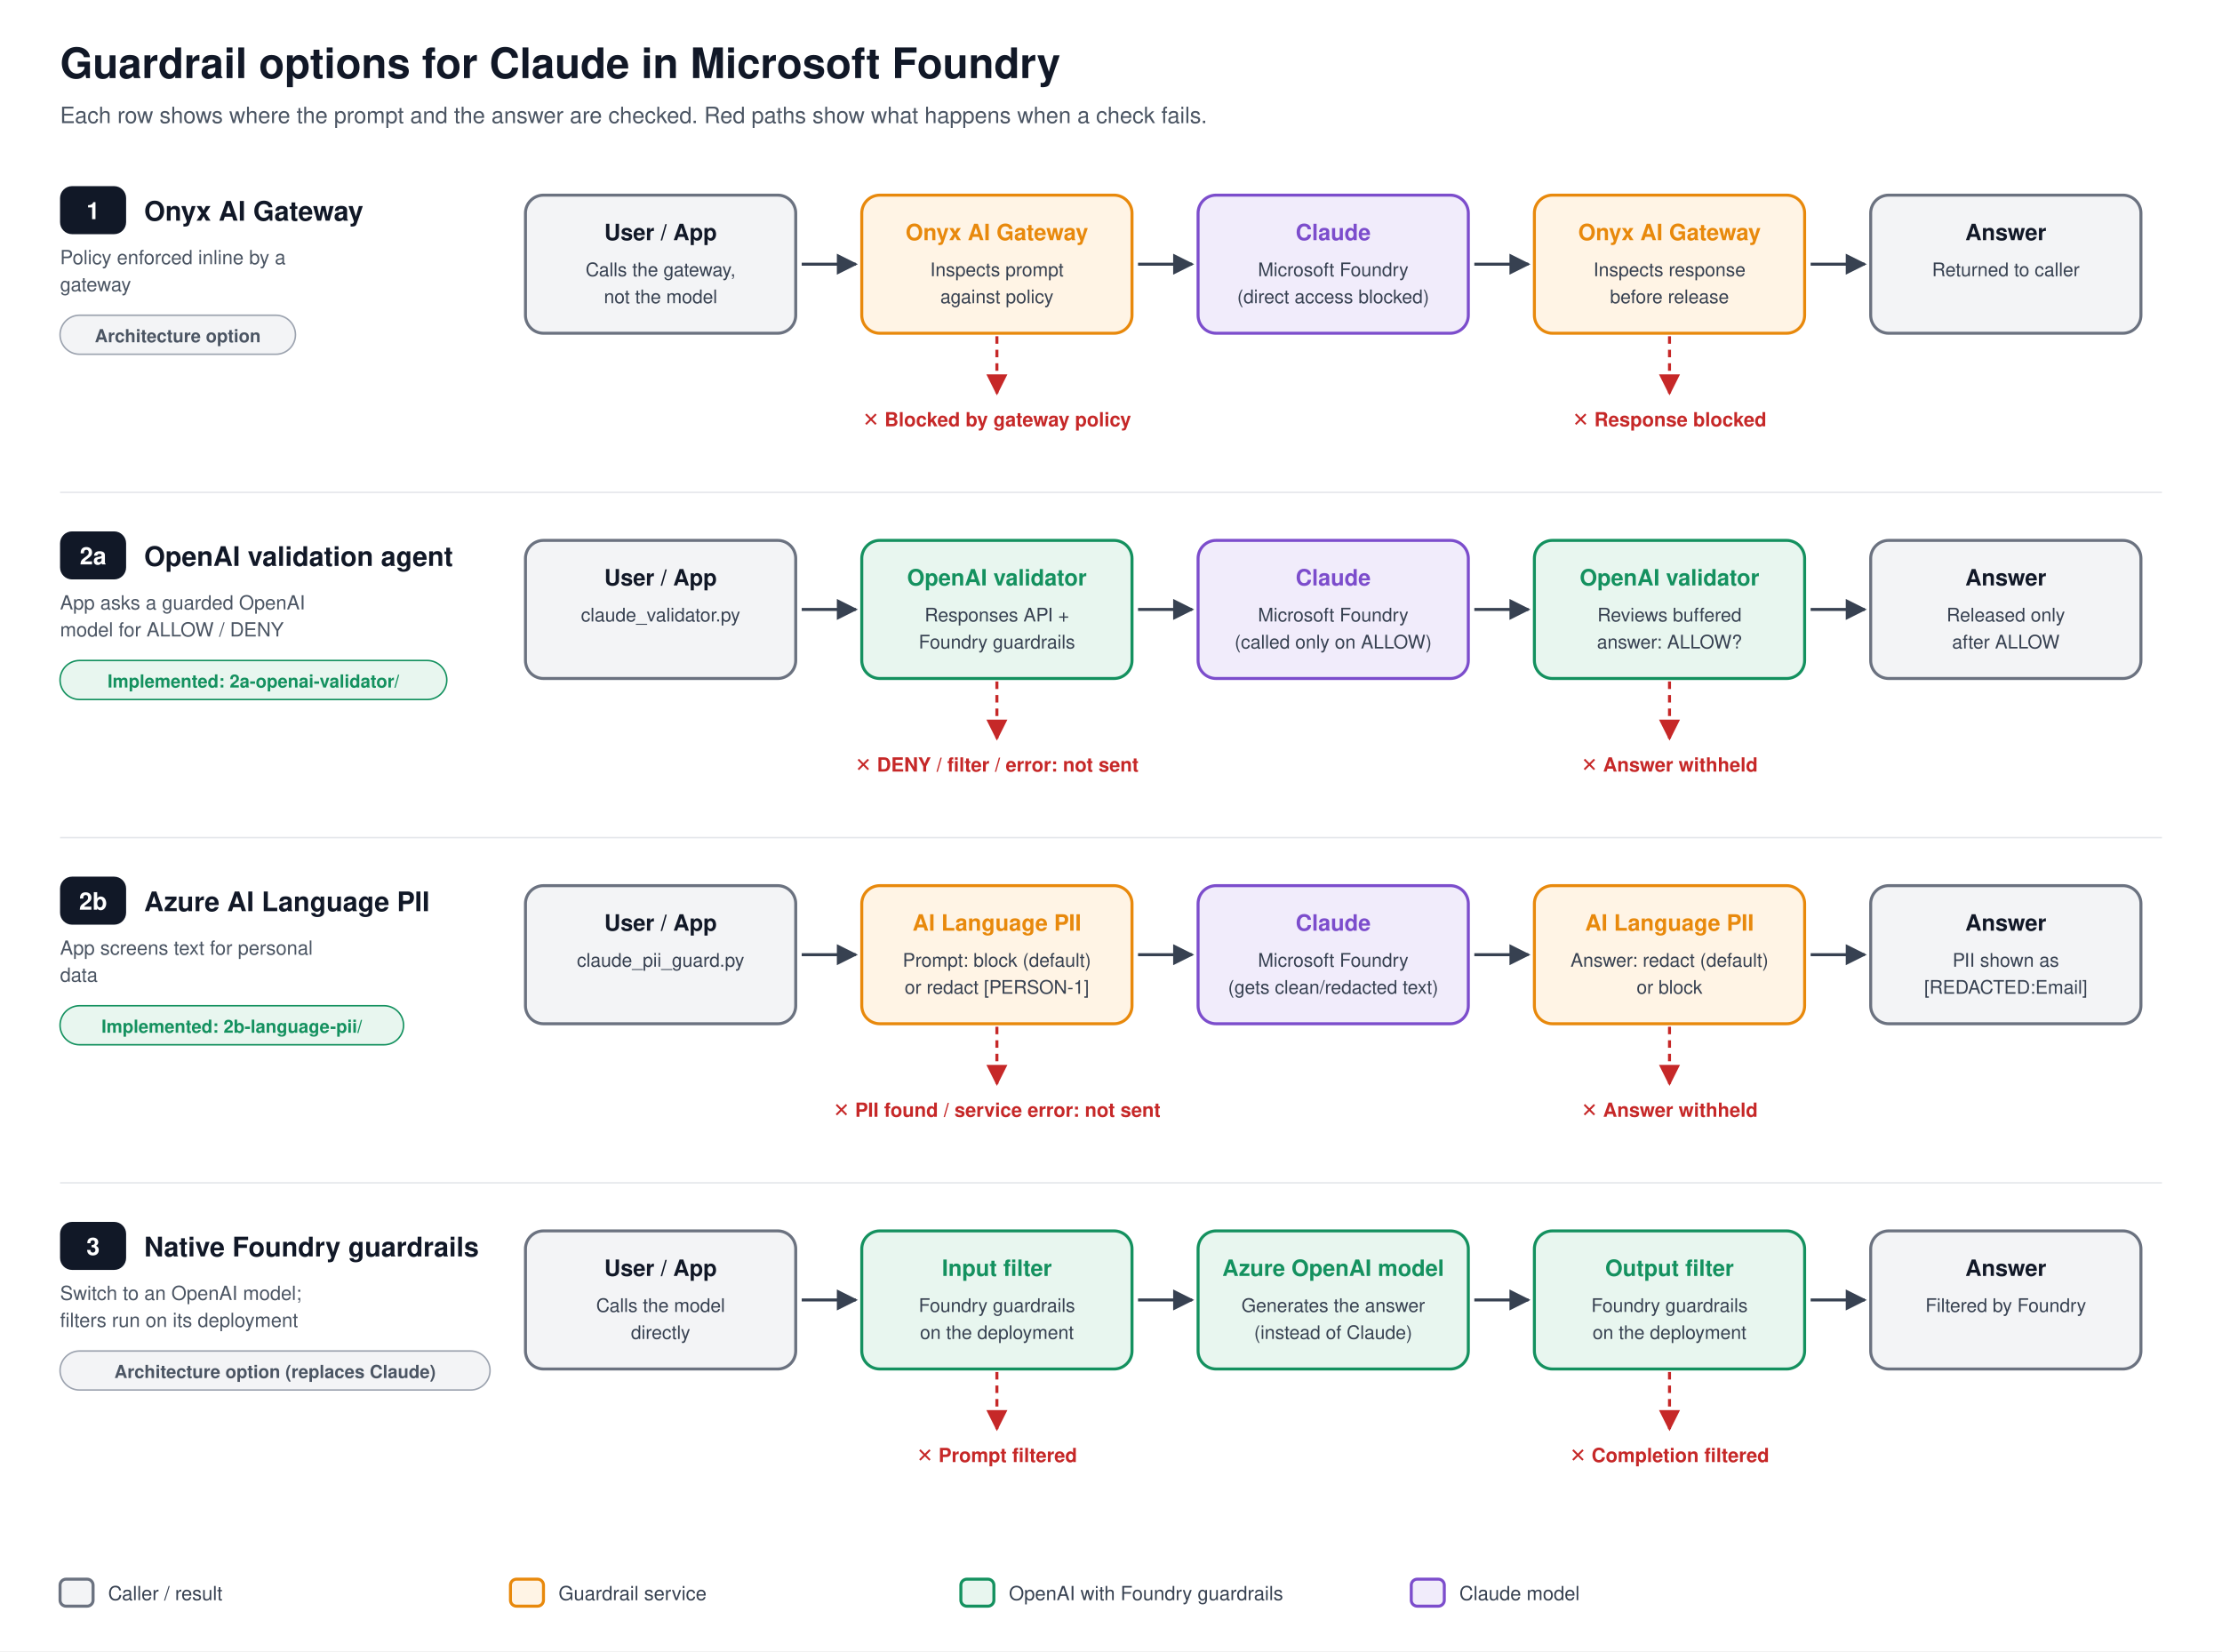
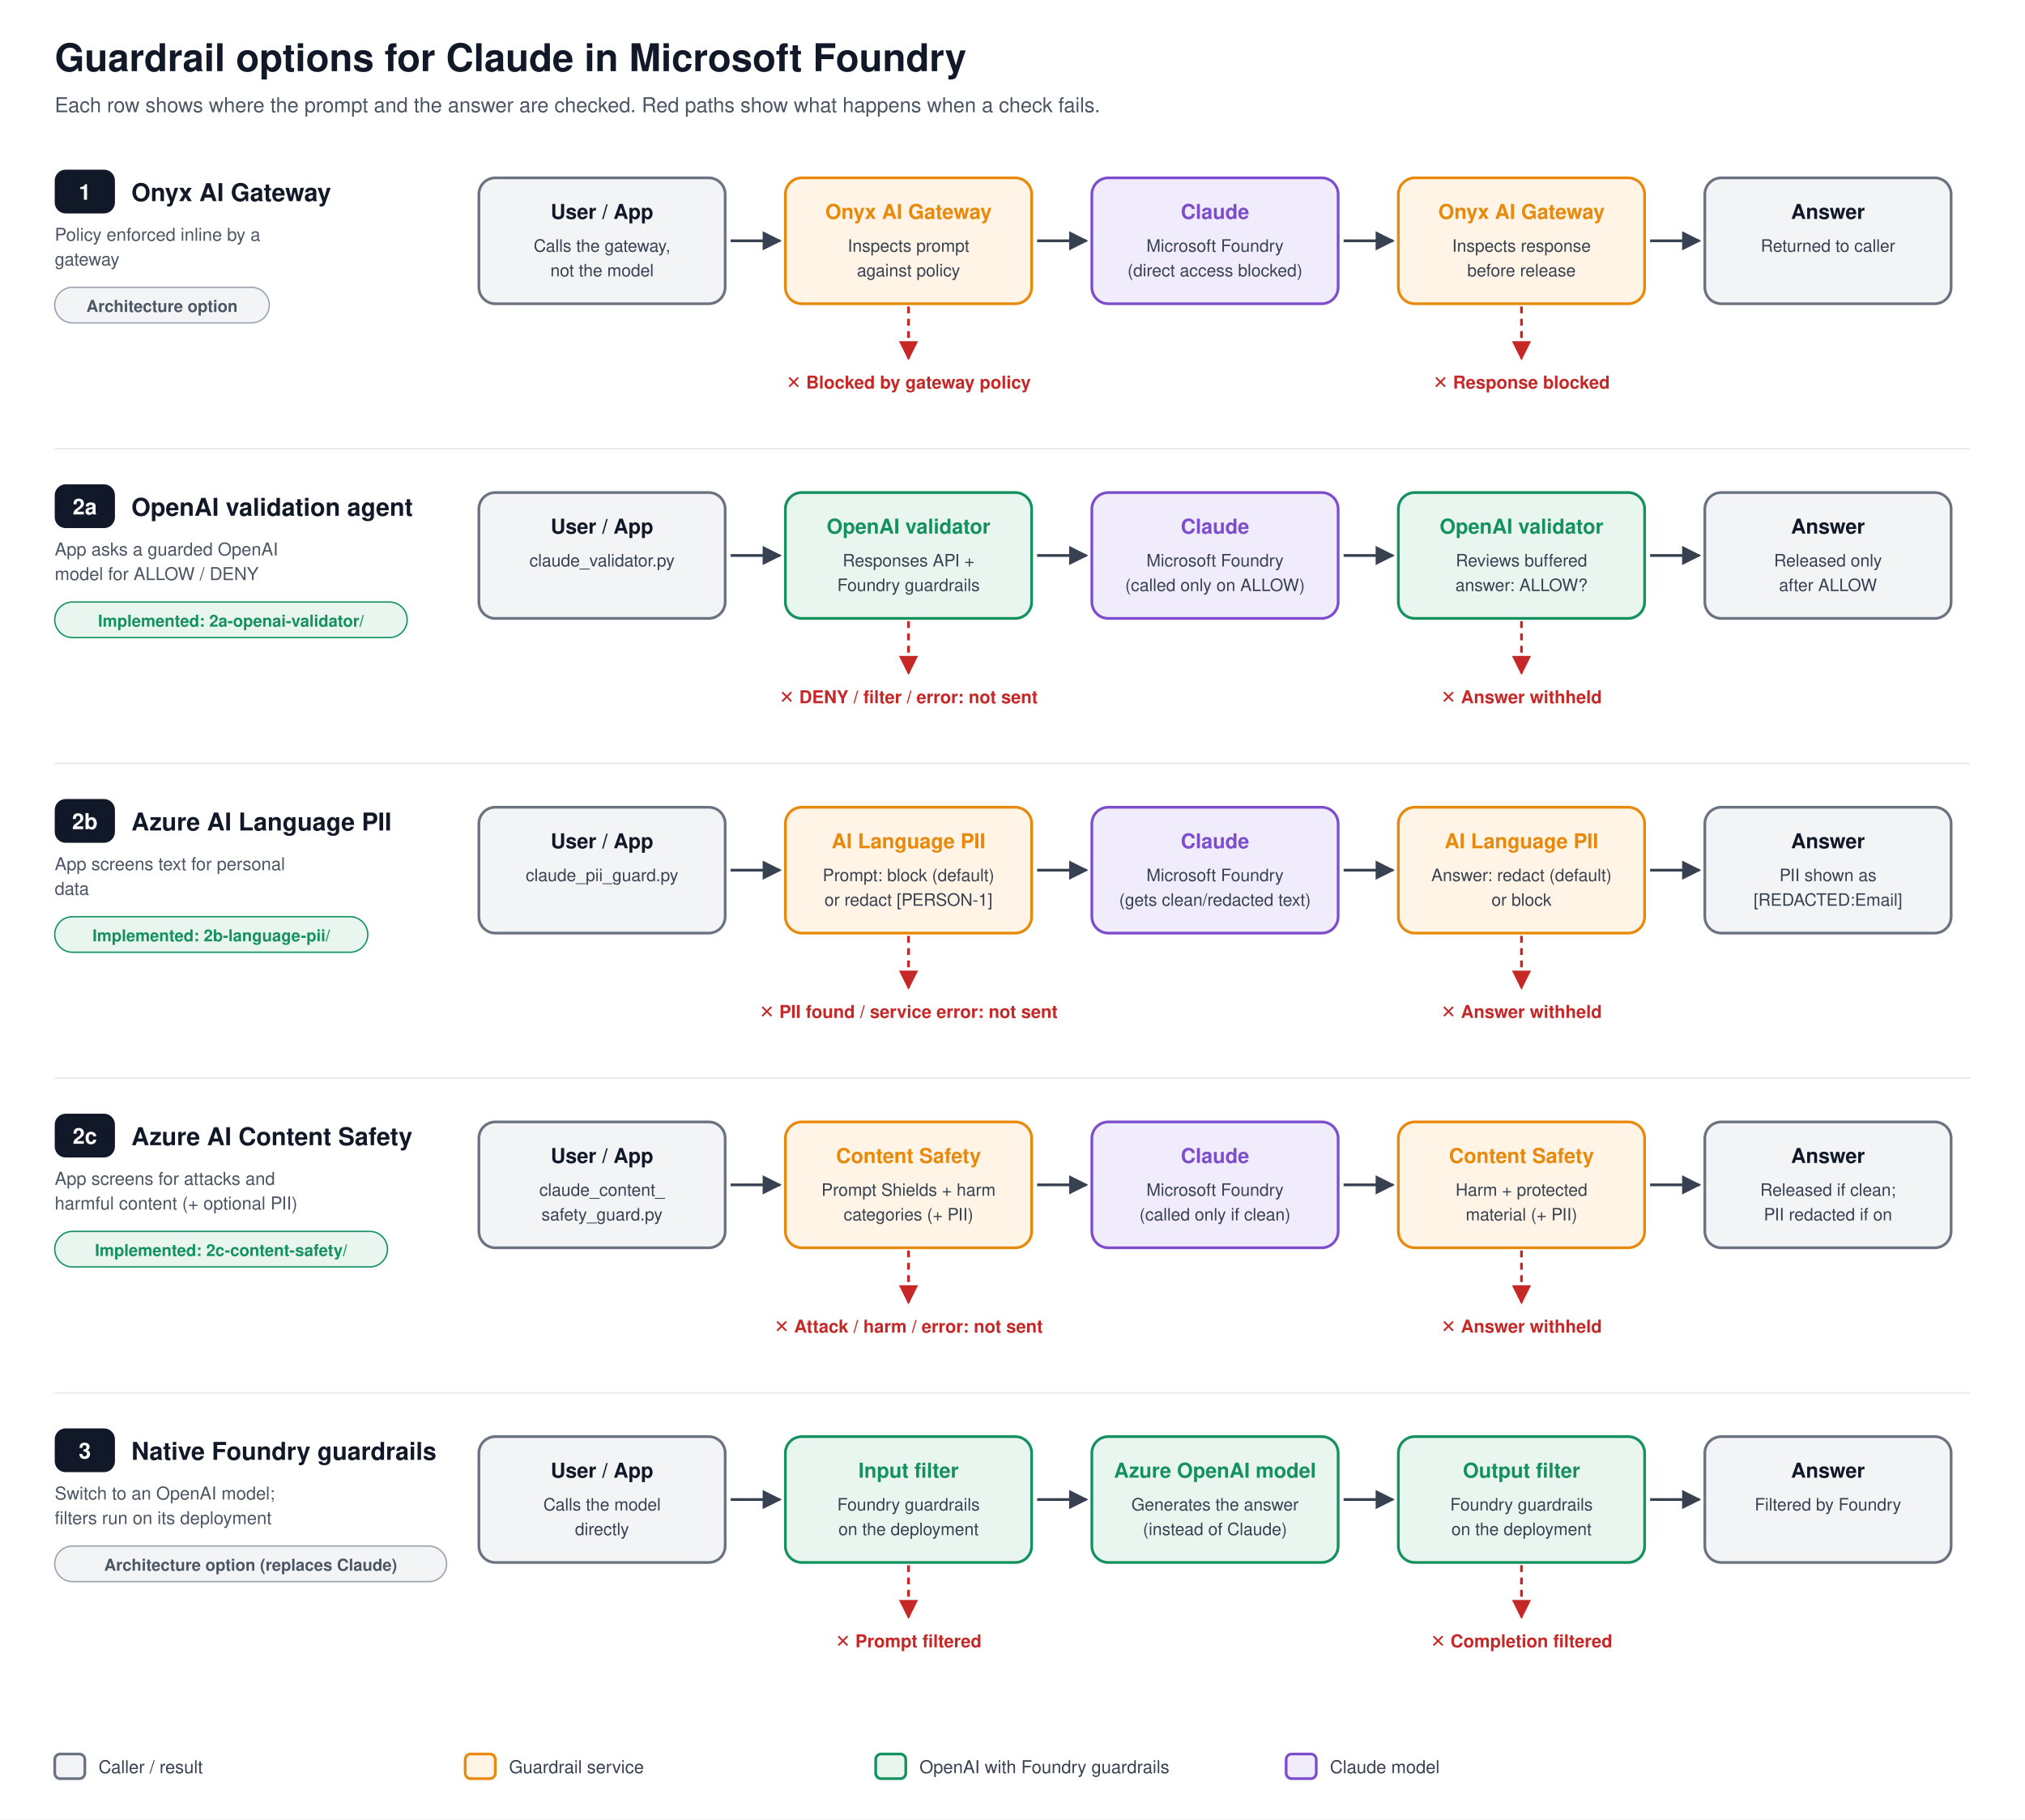
- <svg xmlns="http://www.w3.org/2000/svg" width="1480" height="1100" viewBox="0 0 1480 1100" font-family="Segoe UI, Helvetica, Arial, sans-serif">
+ <svg xmlns="http://www.w3.org/2000/svg" width="1480" height="1330" viewBox="0 0 1480 1330" font-family="Segoe UI, Helvetica, Arial, sans-serif">
  <defs>
    <marker id="a" viewBox="0 0 10 10" refX="9" refY="5" markerWidth="7" markerHeight="7" orient="auto">
      <path d="M0,0 L10,5 L0,10 z" fill="#374151" />
    </marker>
    <marker id="r" viewBox="0 0 10 10" refX="9" refY="5" markerWidth="7" markerHeight="7" orient="auto">
      <path d="M0,0 L10,5 L0,10 z" fill="#C62828" />
    </marker>
  </defs>
-   <rect width="1480" height="1100" fill="#FFFFFF" />
+   <rect width="1480" height="1330" fill="#FFFFFF" />
  <text x="40" y="52" font-size="28" font-weight="700" fill="#111827">Guardrail options for Claude in Microsoft Foundry</text>
  <text x="40" y="82" font-size="15" fill="#4B5563">Each row shows where the prompt and the answer are checked. Red paths show what happens when a check fails.</text>
  <rect x="40" y="124" width="44" height="32" rx="8" fill="#111827" />
  <text x="62" y="146" font-size="16" font-weight="700" fill="#FFFFFF" text-anchor="middle">1</text>
  <text x="96" y="147" font-size="18" font-weight="700" fill="#111827" text-anchor="start">Onyx AI Gateway</text>
  <text x="40" y="176" font-size="13" font-weight="400" fill="#4B5563" text-anchor="start">Policy enforced inline by a</text>
  <text x="40" y="194" font-size="13" font-weight="400" fill="#4B5563" text-anchor="start">gateway</text>
  <rect x="40" y="210" width="156.8" height="26" rx="13" fill="#F3F4F6" stroke="#9CA3AF" />
  <text x="118.4" y="228" font-size="12" font-weight="600" fill="#4B5563" text-anchor="middle">Architecture option</text>
  <rect x="350" y="130" width="180" height="92" rx="12" fill="#F3F4F6" stroke="#6B7280" stroke-width="2" />
  <text x="440.0" y="160" font-size="15" font-weight="700" fill="#111827" text-anchor="middle">User / App</text>
  <text x="440.0" y="184" font-size="12.5" font-weight="400" fill="#374151" text-anchor="middle">Calls the gateway,</text>
  <text x="440.0" y="202" font-size="12.5" font-weight="400" fill="#374151" text-anchor="middle">not the model</text>
  <rect x="574" y="130" width="180" height="92" rx="12" fill="#FFF4E5" stroke="#E8890C" stroke-width="2" />
  <text x="664.0" y="160" font-size="15" font-weight="700" fill="#E8890C" text-anchor="middle">Onyx AI Gateway</text>
  <text x="664.0" y="184" font-size="12.5" font-weight="400" fill="#374151" text-anchor="middle">Inspects prompt</text>
  <text x="664.0" y="202" font-size="12.5" font-weight="400" fill="#374151" text-anchor="middle">against policy</text>
  <line x1="534" y1="176.0" x2="570" y2="176.0" stroke="#374151" stroke-width="2" marker-end="url(#a)" />
  <rect x="798" y="130" width="180" height="92" rx="12" fill="#F1ECFB" stroke="#7C4DCC" stroke-width="2" />
  <text x="888.0" y="160" font-size="15" font-weight="700" fill="#7C4DCC" text-anchor="middle">Claude</text>
  <text x="888.0" y="184" font-size="12.5" font-weight="400" fill="#374151" text-anchor="middle">Microsoft Foundry</text>
  <text x="888.0" y="202" font-size="12.5" font-weight="400" fill="#374151" text-anchor="middle">(direct access blocked)</text>
  <line x1="758" y1="176.0" x2="794" y2="176.0" stroke="#374151" stroke-width="2" marker-end="url(#a)" />
  <rect x="1022" y="130" width="180" height="92" rx="12" fill="#FFF4E5" stroke="#E8890C" stroke-width="2" />
  <text x="1112.0" y="160" font-size="15" font-weight="700" fill="#E8890C" text-anchor="middle">Onyx AI Gateway</text>
  <text x="1112.0" y="184" font-size="12.5" font-weight="400" fill="#374151" text-anchor="middle">Inspects response</text>
  <text x="1112.0" y="202" font-size="12.5" font-weight="400" fill="#374151" text-anchor="middle">before release</text>
  <line x1="982" y1="176.0" x2="1018" y2="176.0" stroke="#374151" stroke-width="2" marker-end="url(#a)" />
  <rect x="1246" y="130" width="180" height="92" rx="12" fill="#F3F4F6" stroke="#6B7280" stroke-width="2" />
  <text x="1336.0" y="160" font-size="15" font-weight="700" fill="#111827" text-anchor="middle">Answer</text>
  <text x="1336.0" y="184" font-size="12.5" font-weight="400" fill="#374151" text-anchor="middle">Returned to caller</text>
  <line x1="1206" y1="176.0" x2="1242" y2="176.0" stroke="#374151" stroke-width="2" marker-end="url(#a)" />
  <line x1="664.0" y1="224" x2="664.0" y2="262" stroke="#C62828" stroke-width="2" stroke-dasharray="5,4" marker-end="url(#r)" />
  <text x="664.0" y="284" font-size="13" font-weight="600" fill="#C62828" text-anchor="middle">✕ Blocked by gateway policy</text>
  <line x1="1112.0" y1="224" x2="1112.0" y2="262" stroke="#C62828" stroke-width="2" stroke-dasharray="5,4" marker-end="url(#r)" />
  <text x="1112.0" y="284" font-size="13" font-weight="600" fill="#C62828" text-anchor="middle">✕ Response blocked</text>
  <line x1="40" y1="328" x2="1440" y2="328" stroke="#E5E7EB" />
  <rect x="40" y="354" width="44" height="32" rx="8" fill="#111827" />
  <text x="62" y="376" font-size="16" font-weight="700" fill="#FFFFFF" text-anchor="middle">2a</text>
  <text x="96" y="377" font-size="18" font-weight="700" fill="#111827" text-anchor="start">OpenAI validation agent</text>
  <text x="40" y="406" font-size="13" font-weight="400" fill="#4B5563" text-anchor="start">App asks a guarded OpenAI</text>
  <text x="40" y="424" font-size="13" font-weight="400" fill="#4B5563" text-anchor="start">model for ALLOW / DENY</text>
  <rect x="40" y="440" width="257.6" height="26" rx="13" fill="#E8F6EF" stroke="#14915F" />
  <text x="168.8" y="458" font-size="12" font-weight="600" fill="#14915F" text-anchor="middle">Implemented: 2a-openai-validator/</text>
  <rect x="350" y="360" width="180" height="92" rx="12" fill="#F3F4F6" stroke="#6B7280" stroke-width="2" />
  <text x="440.0" y="390" font-size="15" font-weight="700" fill="#111827" text-anchor="middle">User / App</text>
  <text x="440.0" y="414" font-size="12.5" font-weight="400" fill="#374151" text-anchor="middle">claude_validator.py</text>
  <rect x="574" y="360" width="180" height="92" rx="12" fill="#E8F6EF" stroke="#14915F" stroke-width="2" />
  <text x="664.0" y="390" font-size="15" font-weight="700" fill="#14915F" text-anchor="middle">OpenAI validator</text>
  <text x="664.0" y="414" font-size="12.5" font-weight="400" fill="#374151" text-anchor="middle">Responses API +</text>
  <text x="664.0" y="432" font-size="12.5" font-weight="400" fill="#374151" text-anchor="middle">Foundry guardrails</text>
  <line x1="534" y1="406.0" x2="570" y2="406.0" stroke="#374151" stroke-width="2" marker-end="url(#a)" />
  <rect x="798" y="360" width="180" height="92" rx="12" fill="#F1ECFB" stroke="#7C4DCC" stroke-width="2" />
  <text x="888.0" y="390" font-size="15" font-weight="700" fill="#7C4DCC" text-anchor="middle">Claude</text>
  <text x="888.0" y="414" font-size="12.5" font-weight="400" fill="#374151" text-anchor="middle">Microsoft Foundry</text>
  <text x="888.0" y="432" font-size="12.5" font-weight="400" fill="#374151" text-anchor="middle">(called only on ALLOW)</text>
  <line x1="758" y1="406.0" x2="794" y2="406.0" stroke="#374151" stroke-width="2" marker-end="url(#a)" />
  <rect x="1022" y="360" width="180" height="92" rx="12" fill="#E8F6EF" stroke="#14915F" stroke-width="2" />
  <text x="1112.0" y="390" font-size="15" font-weight="700" fill="#14915F" text-anchor="middle">OpenAI validator</text>
  <text x="1112.0" y="414" font-size="12.5" font-weight="400" fill="#374151" text-anchor="middle">Reviews buffered</text>
  <text x="1112.0" y="432" font-size="12.5" font-weight="400" fill="#374151" text-anchor="middle">answer: ALLOW?</text>
  <line x1="982" y1="406.0" x2="1018" y2="406.0" stroke="#374151" stroke-width="2" marker-end="url(#a)" />
  <rect x="1246" y="360" width="180" height="92" rx="12" fill="#F3F4F6" stroke="#6B7280" stroke-width="2" />
  <text x="1336.0" y="390" font-size="15" font-weight="700" fill="#111827" text-anchor="middle">Answer</text>
  <text x="1336.0" y="414" font-size="12.5" font-weight="400" fill="#374151" text-anchor="middle">Released only</text>
  <text x="1336.0" y="432" font-size="12.5" font-weight="400" fill="#374151" text-anchor="middle">after ALLOW</text>
  <line x1="1206" y1="406.0" x2="1242" y2="406.0" stroke="#374151" stroke-width="2" marker-end="url(#a)" />
  <line x1="664.0" y1="454" x2="664.0" y2="492" stroke="#C62828" stroke-width="2" stroke-dasharray="5,4" marker-end="url(#r)" />
  <text x="664.0" y="514" font-size="13" font-weight="600" fill="#C62828" text-anchor="middle">✕ DENY / filter / error: not sent</text>
  <line x1="1112.0" y1="454" x2="1112.0" y2="492" stroke="#C62828" stroke-width="2" stroke-dasharray="5,4" marker-end="url(#r)" />
  <text x="1112.0" y="514" font-size="13" font-weight="600" fill="#C62828" text-anchor="middle">✕ Answer withheld</text>
  <line x1="40" y1="558" x2="1440" y2="558" stroke="#E5E7EB" />
  <rect x="40" y="584" width="44" height="32" rx="8" fill="#111827" />
  <text x="62" y="606" font-size="16" font-weight="700" fill="#FFFFFF" text-anchor="middle">2b</text>
  <text x="96" y="607" font-size="18" font-weight="700" fill="#111827" text-anchor="start">Azure AI Language PII</text>
  <text x="40" y="636" font-size="13" font-weight="400" fill="#4B5563" text-anchor="start">App screens text for personal</text>
  <text x="40" y="654" font-size="13" font-weight="400" fill="#4B5563" text-anchor="start">data</text>
  <rect x="40" y="670" width="228.8" height="26" rx="13" fill="#E8F6EF" stroke="#14915F" />
  <text x="154.4" y="688" font-size="12" font-weight="600" fill="#14915F" text-anchor="middle">Implemented: 2b-language-pii/</text>
  <rect x="350" y="590" width="180" height="92" rx="12" fill="#F3F4F6" stroke="#6B7280" stroke-width="2" />
  <text x="440.0" y="620" font-size="15" font-weight="700" fill="#111827" text-anchor="middle">User / App</text>
  <text x="440.0" y="644" font-size="12.5" font-weight="400" fill="#374151" text-anchor="middle">claude_pii_guard.py</text>
  <rect x="574" y="590" width="180" height="92" rx="12" fill="#FFF4E5" stroke="#E8890C" stroke-width="2" />
  <text x="664.0" y="620" font-size="15" font-weight="700" fill="#E8890C" text-anchor="middle">AI Language PII</text>
  <text x="664.0" y="644" font-size="12.5" font-weight="400" fill="#374151" text-anchor="middle">Prompt: block (default)</text>
  <text x="664.0" y="662" font-size="12.5" font-weight="400" fill="#374151" text-anchor="middle">or redact [PERSON-1]</text>
  <line x1="534" y1="636.0" x2="570" y2="636.0" stroke="#374151" stroke-width="2" marker-end="url(#a)" />
  <rect x="798" y="590" width="180" height="92" rx="12" fill="#F1ECFB" stroke="#7C4DCC" stroke-width="2" />
  <text x="888.0" y="620" font-size="15" font-weight="700" fill="#7C4DCC" text-anchor="middle">Claude</text>
  <text x="888.0" y="644" font-size="12.5" font-weight="400" fill="#374151" text-anchor="middle">Microsoft Foundry</text>
  <text x="888.0" y="662" font-size="12.5" font-weight="400" fill="#374151" text-anchor="middle">(gets clean/redacted text)</text>
  <line x1="758" y1="636.0" x2="794" y2="636.0" stroke="#374151" stroke-width="2" marker-end="url(#a)" />
  <rect x="1022" y="590" width="180" height="92" rx="12" fill="#FFF4E5" stroke="#E8890C" stroke-width="2" />
  <text x="1112.0" y="620" font-size="15" font-weight="700" fill="#E8890C" text-anchor="middle">AI Language PII</text>
  <text x="1112.0" y="644" font-size="12.5" font-weight="400" fill="#374151" text-anchor="middle">Answer: redact (default)</text>
  <text x="1112.0" y="662" font-size="12.5" font-weight="400" fill="#374151" text-anchor="middle">or block</text>
  <line x1="982" y1="636.0" x2="1018" y2="636.0" stroke="#374151" stroke-width="2" marker-end="url(#a)" />
  <rect x="1246" y="590" width="180" height="92" rx="12" fill="#F3F4F6" stroke="#6B7280" stroke-width="2" />
  <text x="1336.0" y="620" font-size="15" font-weight="700" fill="#111827" text-anchor="middle">Answer</text>
  <text x="1336.0" y="644" font-size="12.5" font-weight="400" fill="#374151" text-anchor="middle">PII shown as</text>
  <text x="1336.0" y="662" font-size="12.5" font-weight="400" fill="#374151" text-anchor="middle">[REDACTED:Email]</text>
  <line x1="1206" y1="636.0" x2="1242" y2="636.0" stroke="#374151" stroke-width="2" marker-end="url(#a)" />
  <line x1="664.0" y1="684" x2="664.0" y2="722" stroke="#C62828" stroke-width="2" stroke-dasharray="5,4" marker-end="url(#r)" />
  <text x="664.0" y="744" font-size="13" font-weight="600" fill="#C62828" text-anchor="middle">✕ PII found / service error: not sent</text>
  <line x1="1112.0" y1="684" x2="1112.0" y2="722" stroke="#C62828" stroke-width="2" stroke-dasharray="5,4" marker-end="url(#r)" />
  <text x="1112.0" y="744" font-size="13" font-weight="600" fill="#C62828" text-anchor="middle">✕ Answer withheld</text>
  <line x1="40" y1="788" x2="1440" y2="788" stroke="#E5E7EB" />
  <rect x="40" y="814" width="44" height="32" rx="8" fill="#111827" />
-   <text x="62" y="836" font-size="16" font-weight="700" fill="#FFFFFF" text-anchor="middle">3</text>
-   <text x="96" y="837" font-size="18" font-weight="700" fill="#111827" text-anchor="start">Native Foundry guardrails</text>
-   <text x="40" y="866" font-size="13" font-weight="400" fill="#4B5563" text-anchor="start">Switch to an OpenAI model;</text>
-   <text x="40" y="884" font-size="13" font-weight="400" fill="#4B5563" text-anchor="start">filters run on its deployment</text>
-   <rect x="40" y="900" width="286.4" height="26" rx="13" fill="#F3F4F6" stroke="#9CA3AF" />
-   <text x="183.2" y="918" font-size="12" font-weight="600" fill="#4B5563" text-anchor="middle">Architecture option (replaces Claude)</text>
+   <text x="62" y="836" font-size="16" font-weight="700" fill="#FFFFFF" text-anchor="middle">2c</text>
+   <text x="96" y="837" font-size="18" font-weight="700" fill="#111827" text-anchor="start">Azure AI Content Safety</text>
+   <text x="40" y="866" font-size="13" font-weight="400" fill="#4B5563" text-anchor="start">App screens for attacks and</text>
+   <text x="40" y="884" font-size="13" font-weight="400" fill="#4B5563" text-anchor="start">harmful content (+ optional PII)</text>
+   <rect x="40" y="900" width="243.2" height="26" rx="13" fill="#E8F6EF" stroke="#14915F" />
+   <text x="161.6" y="918" font-size="12" font-weight="600" fill="#14915F" text-anchor="middle">Implemented: 2c-content-safety/</text>
  <rect x="350" y="820" width="180" height="92" rx="12" fill="#F3F4F6" stroke="#6B7280" stroke-width="2" />
  <text x="440.0" y="850" font-size="15" font-weight="700" fill="#111827" text-anchor="middle">User / App</text>
-   <text x="440.0" y="874" font-size="12.5" font-weight="400" fill="#374151" text-anchor="middle">Calls the model</text>
-   <text x="440.0" y="892" font-size="12.5" font-weight="400" fill="#374151" text-anchor="middle">directly</text>
-   <rect x="574" y="820" width="180" height="92" rx="12" fill="#E8F6EF" stroke="#14915F" stroke-width="2" />
-   <text x="664.0" y="850" font-size="15" font-weight="700" fill="#14915F" text-anchor="middle">Input filter</text>
-   <text x="664.0" y="874" font-size="12.5" font-weight="400" fill="#374151" text-anchor="middle">Foundry guardrails</text>
-   <text x="664.0" y="892" font-size="12.5" font-weight="400" fill="#374151" text-anchor="middle">on the deployment</text>
-   <line x1="534" y1="866.0" x2="570" y2="866.0" stroke="#374151" stroke-width="2" marker-end="url(#a)" />
-   <rect x="798" y="820" width="180" height="92" rx="12" fill="#E8F6EF" stroke="#14915F" stroke-width="2" />
-   <text x="888.0" y="850" font-size="15" font-weight="700" fill="#14915F" text-anchor="middle">Azure OpenAI model</text>
-   <text x="888.0" y="874" font-size="12.5" font-weight="400" fill="#374151" text-anchor="middle">Generates the answer</text>
-   <text x="888.0" y="892" font-size="12.5" font-weight="400" fill="#374151" text-anchor="middle">(instead of Claude)</text>
-   <line x1="758" y1="866.0" x2="794" y2="866.0" stroke="#374151" stroke-width="2" marker-end="url(#a)" />
-   <rect x="1022" y="820" width="180" height="92" rx="12" fill="#E8F6EF" stroke="#14915F" stroke-width="2" />
-   <text x="1112.0" y="850" font-size="15" font-weight="700" fill="#14915F" text-anchor="middle">Output filter</text>
-   <text x="1112.0" y="874" font-size="12.5" font-weight="400" fill="#374151" text-anchor="middle">Foundry guardrails</text>
-   <text x="1112.0" y="892" font-size="12.5" font-weight="400" fill="#374151" text-anchor="middle">on the deployment</text>
-   <line x1="982" y1="866.0" x2="1018" y2="866.0" stroke="#374151" stroke-width="2" marker-end="url(#a)" />
+   <text x="440.0" y="874" font-size="12.5" font-weight="400" fill="#374151" text-anchor="middle">claude_content_</text>
+   <text x="440.0" y="892" font-size="12.5" font-weight="400" fill="#374151" text-anchor="middle">safety_guard.py</text>
+   <rect x="574" y="820" width="180" height="92" rx="12" fill="#FFF4E5" stroke="#E8890C" stroke-width="2" />
+   <text x="664.0" y="850" font-size="15" font-weight="700" fill="#E8890C" text-anchor="middle">Content Safety</text>
+   <text x="664.0" y="874" font-size="12.5" font-weight="400" fill="#374151" text-anchor="middle">Prompt Shields + harm</text>
+   <text x="664.0" y="892" font-size="12.5" font-weight="400" fill="#374151" text-anchor="middle">categories (+ PII)</text>
+   <line x1="534" y1="866" x2="570" y2="866" stroke="#374151" stroke-width="2" marker-end="url(#a)" />
+   <rect x="798" y="820" width="180" height="92" rx="12" fill="#F1ECFB" stroke="#7C4DCC" stroke-width="2" />
+   <text x="888.0" y="850" font-size="15" font-weight="700" fill="#7C4DCC" text-anchor="middle">Claude</text>
+   <text x="888.0" y="874" font-size="12.5" font-weight="400" fill="#374151" text-anchor="middle">Microsoft Foundry</text>
+   <text x="888.0" y="892" font-size="12.5" font-weight="400" fill="#374151" text-anchor="middle">(called only if clean)</text>
+   <line x1="758" y1="866" x2="794" y2="866" stroke="#374151" stroke-width="2" marker-end="url(#a)" />
+   <rect x="1022" y="820" width="180" height="92" rx="12" fill="#FFF4E5" stroke="#E8890C" stroke-width="2" />
+   <text x="1112.0" y="850" font-size="15" font-weight="700" fill="#E8890C" text-anchor="middle">Content Safety</text>
+   <text x="1112.0" y="874" font-size="12.5" font-weight="400" fill="#374151" text-anchor="middle">Harm + protected</text>
+   <text x="1112.0" y="892" font-size="12.5" font-weight="400" fill="#374151" text-anchor="middle">material (+ PII)</text>
+   <line x1="982" y1="866" x2="1018" y2="866" stroke="#374151" stroke-width="2" marker-end="url(#a)" />
  <rect x="1246" y="820" width="180" height="92" rx="12" fill="#F3F4F6" stroke="#6B7280" stroke-width="2" />
  <text x="1336.0" y="850" font-size="15" font-weight="700" fill="#111827" text-anchor="middle">Answer</text>
-   <text x="1336.0" y="874" font-size="12.5" font-weight="400" fill="#374151" text-anchor="middle">Filtered by Foundry</text>
-   <line x1="1206" y1="866.0" x2="1242" y2="866.0" stroke="#374151" stroke-width="2" marker-end="url(#a)" />
+   <text x="1336.0" y="874" font-size="12.5" font-weight="400" fill="#374151" text-anchor="middle">Released if clean;</text>
+   <text x="1336.0" y="892" font-size="12.5" font-weight="400" fill="#374151" text-anchor="middle">PII redacted if on</text>
+   <line x1="1206" y1="866" x2="1242" y2="866" stroke="#374151" stroke-width="2" marker-end="url(#a)" />
  <line x1="664.0" y1="914" x2="664.0" y2="952" stroke="#C62828" stroke-width="2" stroke-dasharray="5,4" marker-end="url(#r)" />
-   <text x="664.0" y="974" font-size="13" font-weight="600" fill="#C62828" text-anchor="middle">✕ Prompt filtered</text>
+   <text x="664.0" y="974" font-size="13" font-weight="600" fill="#C62828" text-anchor="middle">✕ Attack / harm / error: not sent</text>
  <line x1="1112.0" y1="914" x2="1112.0" y2="952" stroke="#C62828" stroke-width="2" stroke-dasharray="5,4" marker-end="url(#r)" />
-   <text x="1112.0" y="974" font-size="13" font-weight="600" fill="#C62828" text-anchor="middle">✕ Completion filtered</text>
-   <rect x="40" y="1052" width="22" height="18" rx="4" fill="#F3F4F6" stroke="#6B7280" stroke-width="2" />
-   <text x="72" y="1066" font-size="13" font-weight="400" fill="#374151" text-anchor="start">Caller / result</text>
-   <rect x="340" y="1052" width="22" height="18" rx="4" fill="#FFF4E5" stroke="#E8890C" stroke-width="2" />
-   <text x="372" y="1066" font-size="13" font-weight="400" fill="#374151" text-anchor="start">Guardrail service</text>
-   <rect x="640" y="1052" width="22" height="18" rx="4" fill="#E8F6EF" stroke="#14915F" stroke-width="2" />
-   <text x="672" y="1066" font-size="13" font-weight="400" fill="#374151" text-anchor="start">OpenAI with Foundry guardrails</text>
-   <rect x="940" y="1052" width="22" height="18" rx="4" fill="#F1ECFB" stroke="#7C4DCC" stroke-width="2" />
-   <text x="972" y="1066" font-size="13" font-weight="400" fill="#374151" text-anchor="start">Claude model</text>
+   <text x="1112.0" y="974" font-size="13" font-weight="600" fill="#C62828" text-anchor="middle">✕ Answer withheld</text>
+   <line x1="40" y1="1018" x2="1440" y2="1018" stroke="#E5E7EB" />
+   <rect x="40" y="1044" width="44" height="32" rx="8" fill="#111827" />
+   <text x="62" y="1066" font-size="16" font-weight="700" fill="#FFFFFF" text-anchor="middle">3</text>
+   <text x="96" y="1067" font-size="18" font-weight="700" fill="#111827" text-anchor="start">Native Foundry guardrails</text>
+   <text x="40" y="1096" font-size="13" font-weight="400" fill="#4B5563" text-anchor="start">Switch to an OpenAI model;</text>
+   <text x="40" y="1114" font-size="13" font-weight="400" fill="#4B5563" text-anchor="start">filters run on its deployment</text>
+   <rect x="40" y="1130" width="286.4" height="26" rx="13" fill="#F3F4F6" stroke="#9CA3AF" />
+   <text x="183.2" y="1148" font-size="12" font-weight="600" fill="#4B5563" text-anchor="middle">Architecture option (replaces Claude)</text>
+   <rect x="350" y="1050" width="180" height="92" rx="12" fill="#F3F4F6" stroke="#6B7280" stroke-width="2" />
+   <text x="440.0" y="1080" font-size="15" font-weight="700" fill="#111827" text-anchor="middle">User / App</text>
+   <text x="440.0" y="1104" font-size="12.5" font-weight="400" fill="#374151" text-anchor="middle">Calls the model</text>
+   <text x="440.0" y="1122" font-size="12.5" font-weight="400" fill="#374151" text-anchor="middle">directly</text>
+   <rect x="574" y="1050" width="180" height="92" rx="12" fill="#E8F6EF" stroke="#14915F" stroke-width="2" />
+   <text x="664.0" y="1080" font-size="15" font-weight="700" fill="#14915F" text-anchor="middle">Input filter</text>
+   <text x="664.0" y="1104" font-size="12.5" font-weight="400" fill="#374151" text-anchor="middle">Foundry guardrails</text>
+   <text x="664.0" y="1122" font-size="12.5" font-weight="400" fill="#374151" text-anchor="middle">on the deployment</text>
+   <line x1="534" y1="1096" x2="570" y2="1096" stroke="#374151" stroke-width="2" marker-end="url(#a)" />
+   <rect x="798" y="1050" width="180" height="92" rx="12" fill="#E8F6EF" stroke="#14915F" stroke-width="2" />
+   <text x="888.0" y="1080" font-size="15" font-weight="700" fill="#14915F" text-anchor="middle">Azure OpenAI model</text>
+   <text x="888.0" y="1104" font-size="12.5" font-weight="400" fill="#374151" text-anchor="middle">Generates the answer</text>
+   <text x="888.0" y="1122" font-size="12.5" font-weight="400" fill="#374151" text-anchor="middle">(instead of Claude)</text>
+   <line x1="758" y1="1096" x2="794" y2="1096" stroke="#374151" stroke-width="2" marker-end="url(#a)" />
+   <rect x="1022" y="1050" width="180" height="92" rx="12" fill="#E8F6EF" stroke="#14915F" stroke-width="2" />
+   <text x="1112.0" y="1080" font-size="15" font-weight="700" fill="#14915F" text-anchor="middle">Output filter</text>
+   <text x="1112.0" y="1104" font-size="12.5" font-weight="400" fill="#374151" text-anchor="middle">Foundry guardrails</text>
+   <text x="1112.0" y="1122" font-size="12.5" font-weight="400" fill="#374151" text-anchor="middle">on the deployment</text>
+   <line x1="982" y1="1096" x2="1018" y2="1096" stroke="#374151" stroke-width="2" marker-end="url(#a)" />
+   <rect x="1246" y="1050" width="180" height="92" rx="12" fill="#F3F4F6" stroke="#6B7280" stroke-width="2" />
+   <text x="1336.0" y="1080" font-size="15" font-weight="700" fill="#111827" text-anchor="middle">Answer</text>
+   <text x="1336.0" y="1104" font-size="12.5" font-weight="400" fill="#374151" text-anchor="middle">Filtered by Foundry</text>
+   <line x1="1206" y1="1096" x2="1242" y2="1096" stroke="#374151" stroke-width="2" marker-end="url(#a)" />
+   <line x1="664.0" y1="1144" x2="664.0" y2="1182" stroke="#C62828" stroke-width="2" stroke-dasharray="5,4" marker-end="url(#r)" />
+   <text x="664.0" y="1204" font-size="13" font-weight="600" fill="#C62828" text-anchor="middle">✕ Prompt filtered</text>
+   <line x1="1112.0" y1="1144" x2="1112.0" y2="1182" stroke="#C62828" stroke-width="2" stroke-dasharray="5,4" marker-end="url(#r)" />
+   <text x="1112.0" y="1204" font-size="13" font-weight="600" fill="#C62828" text-anchor="middle">✕ Completion filtered</text>
+   <rect x="40" y="1282" width="22" height="18" rx="4" fill="#F3F4F6" stroke="#6B7280" stroke-width="2" />
+   <text x="72" y="1296" font-size="13" font-weight="400" fill="#374151" text-anchor="start">Caller / result</text>
+   <rect x="340" y="1282" width="22" height="18" rx="4" fill="#FFF4E5" stroke="#E8890C" stroke-width="2" />
+   <text x="372" y="1296" font-size="13" font-weight="400" fill="#374151" text-anchor="start">Guardrail service</text>
+   <rect x="640" y="1282" width="22" height="18" rx="4" fill="#E8F6EF" stroke="#14915F" stroke-width="2" />
+   <text x="672" y="1296" font-size="13" font-weight="400" fill="#374151" text-anchor="start">OpenAI with Foundry guardrails</text>
+   <rect x="940" y="1282" width="22" height="18" rx="4" fill="#F1ECFB" stroke="#7C4DCC" stroke-width="2" />
+   <text x="972" y="1296" font-size="13" font-weight="400" fill="#374151" text-anchor="start">Claude model</text>
</svg>
